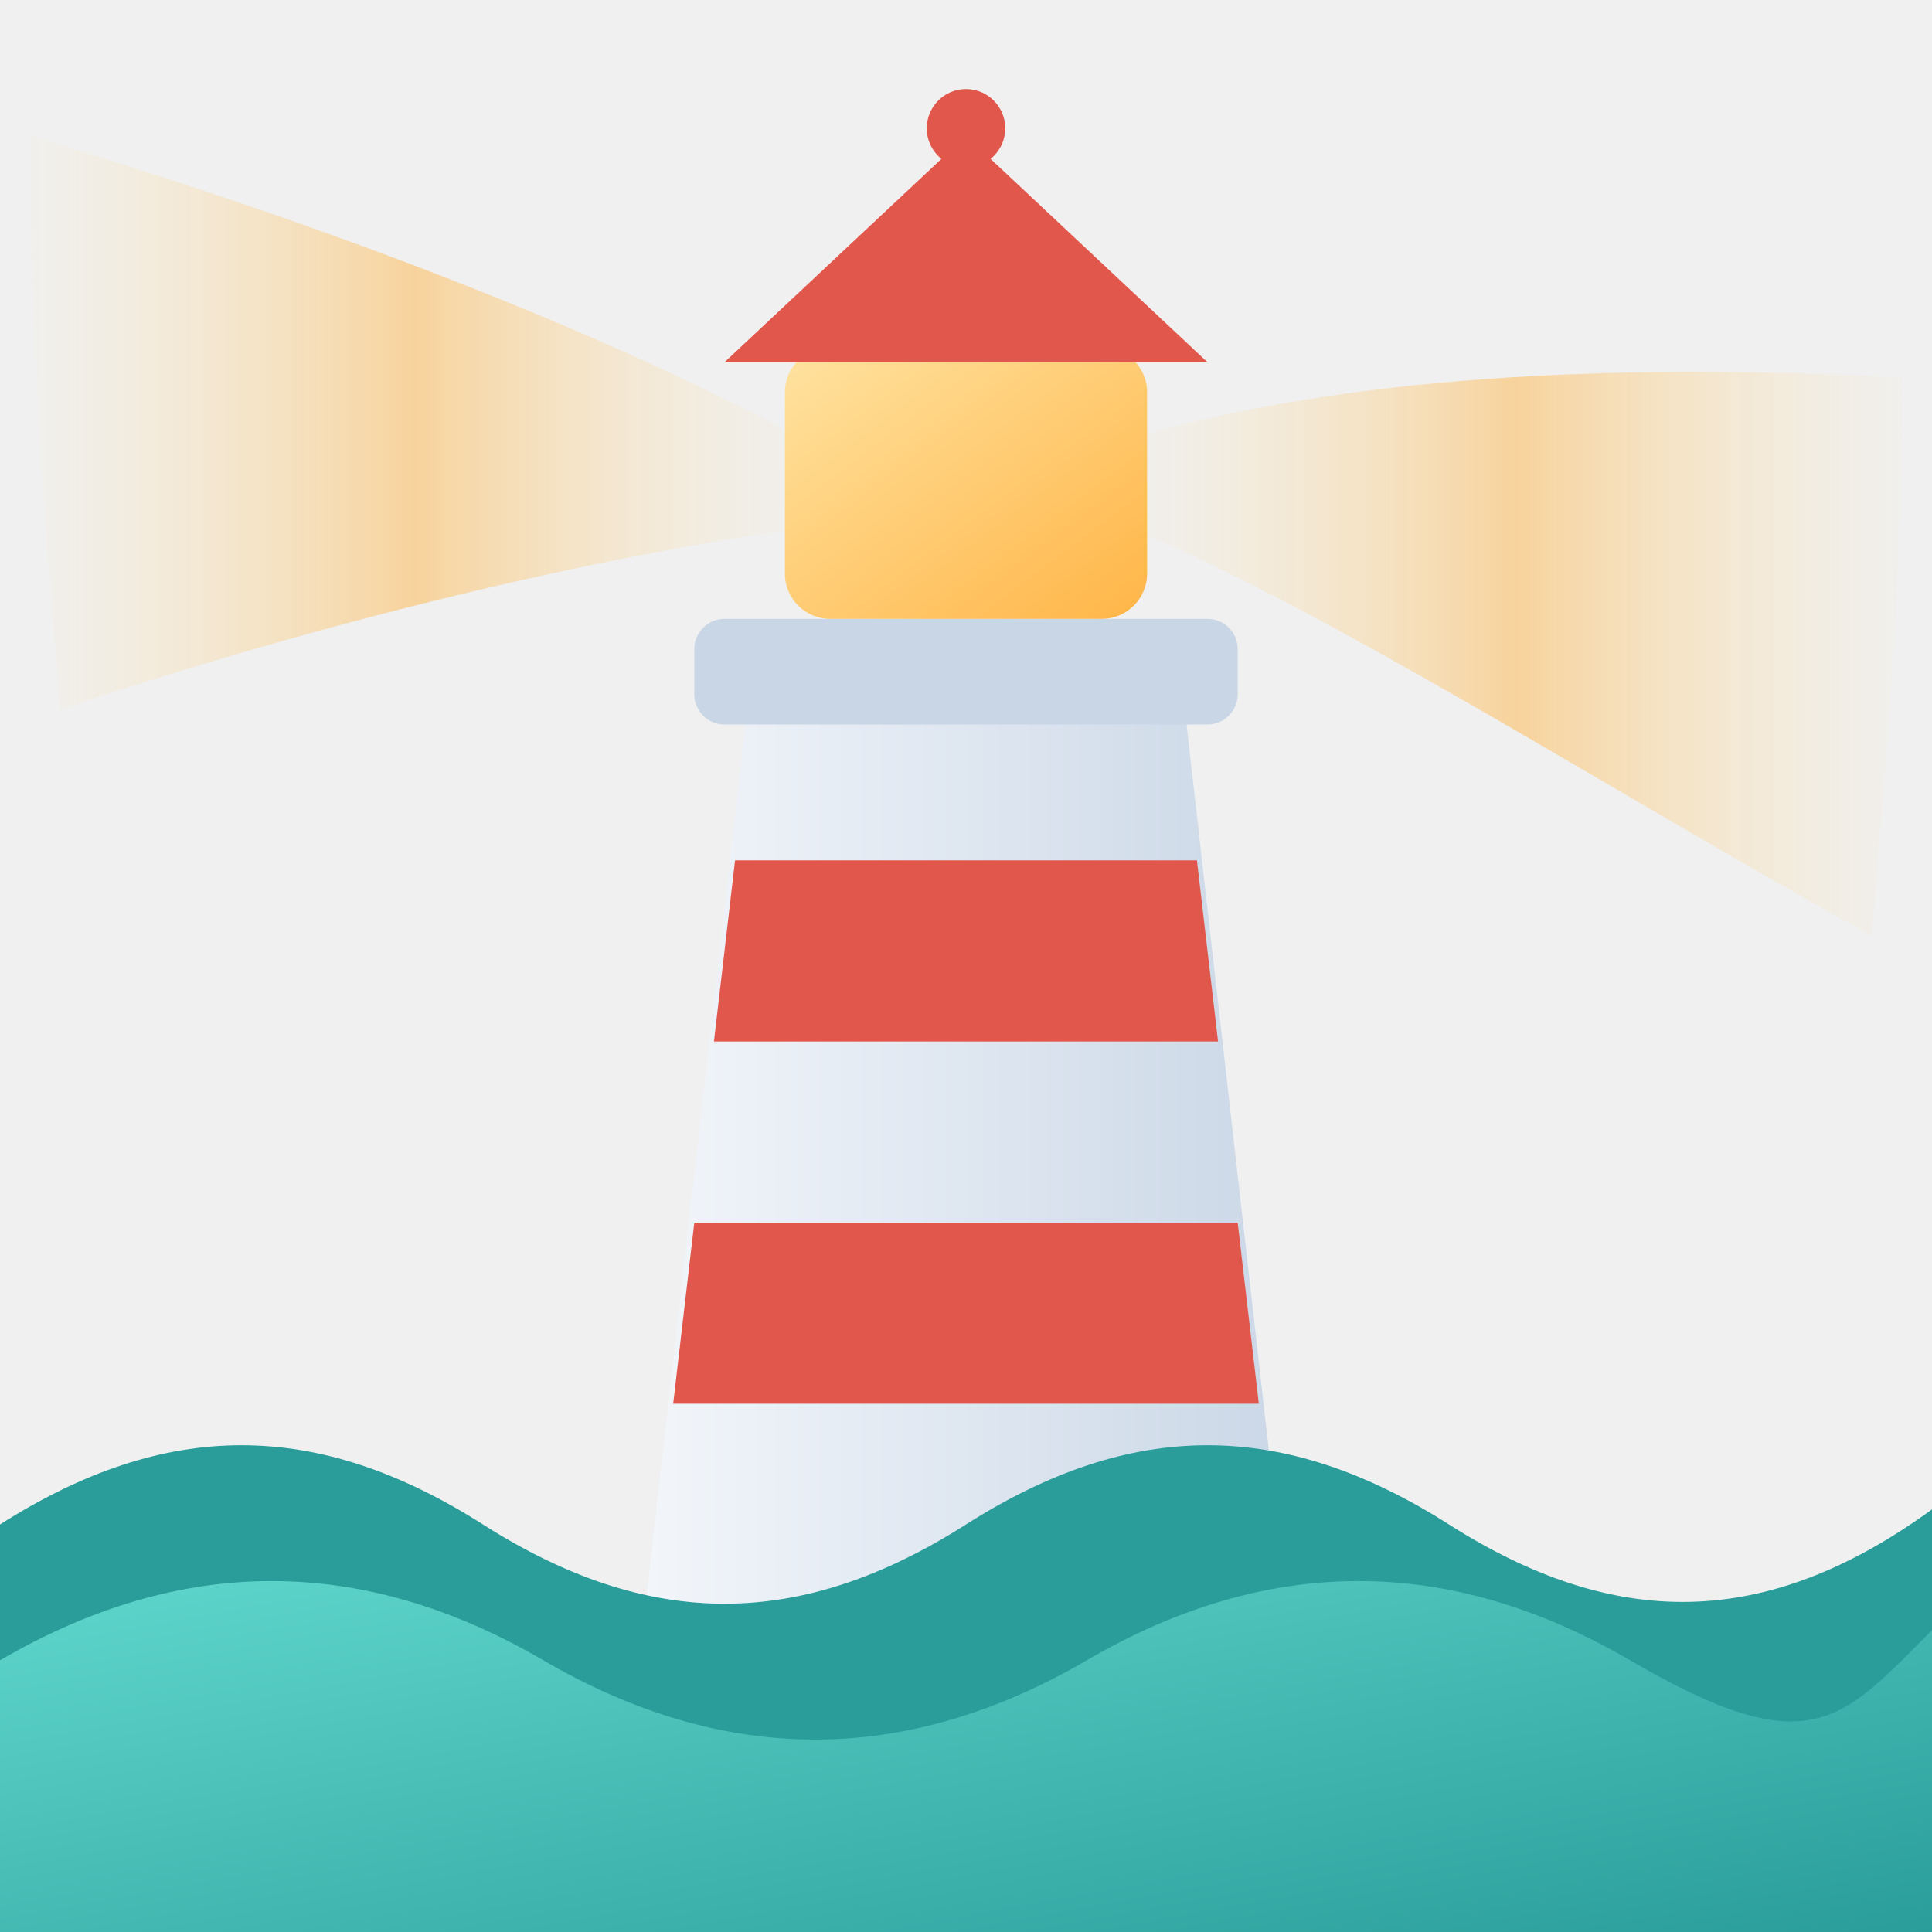
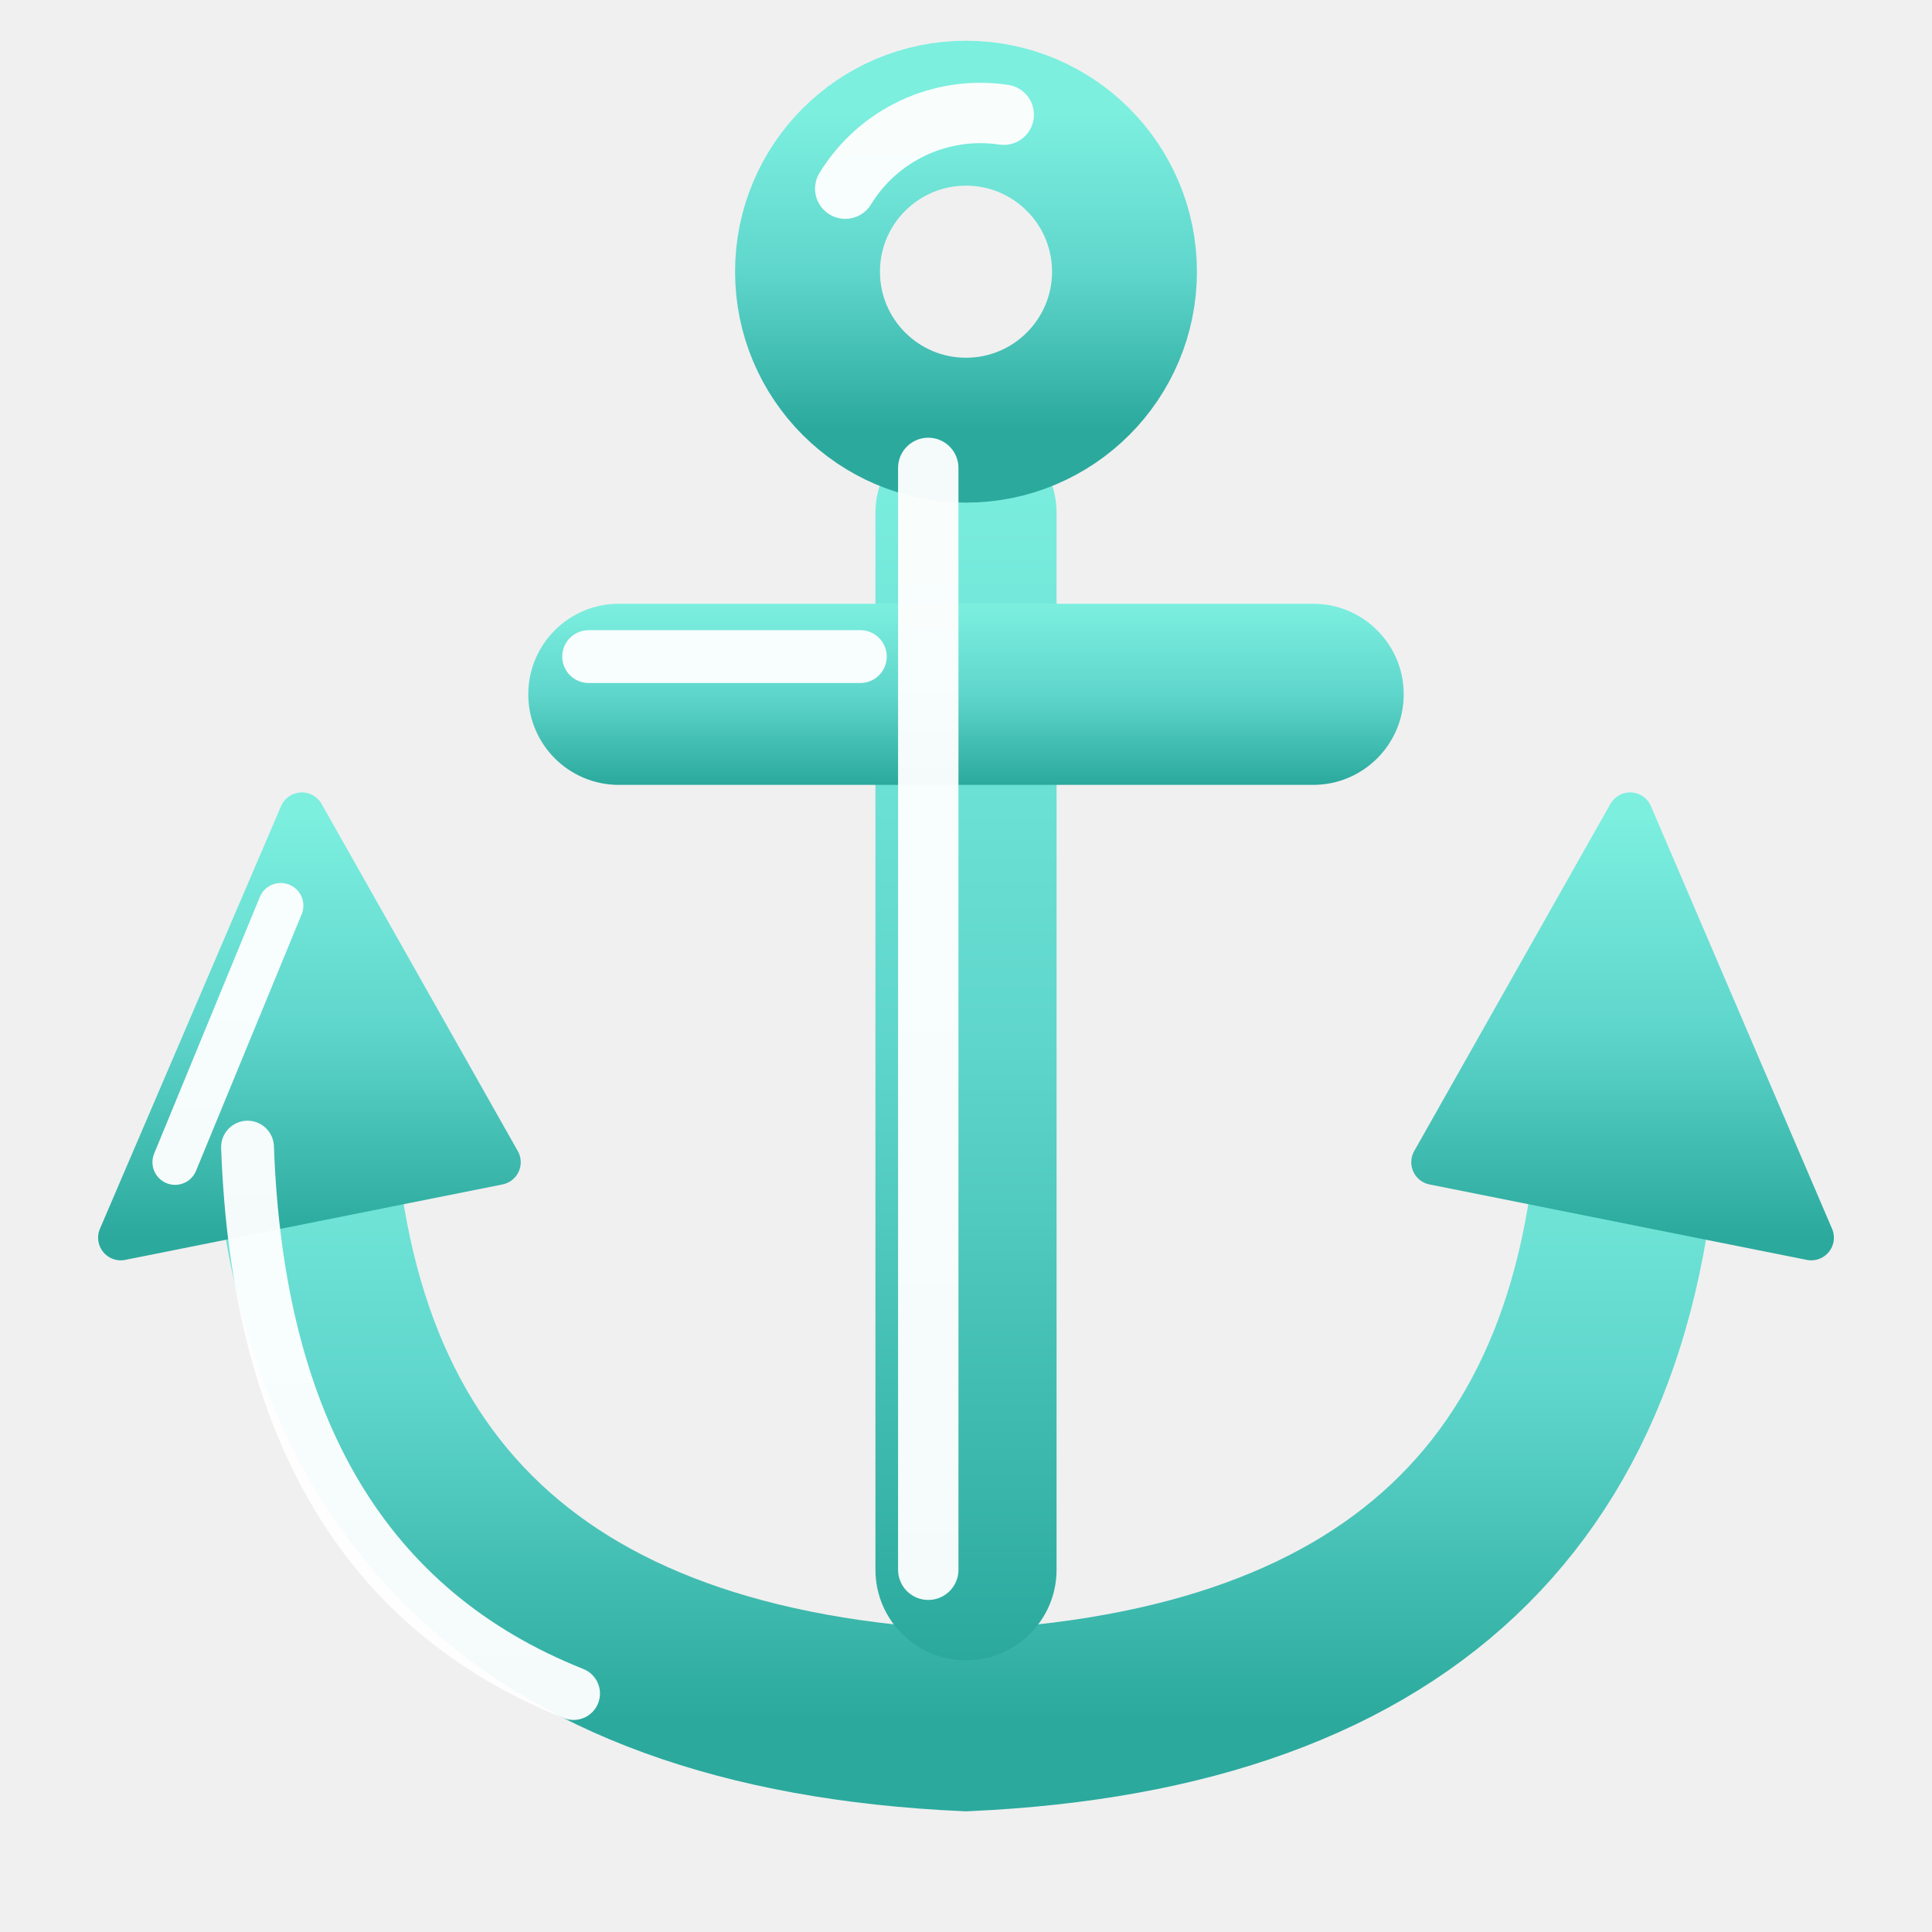
<svg xmlns="http://www.w3.org/2000/svg" viewBox="0 0 128 128" role="img">
  <defs>
-     <linearGradient id="mBEAM" x1="0" y1="0" x2="1" y2="0">
-       <stop stop-color="#ffe3a1" stop-opacity=".05" />
-       <stop offset=".5" stop-color="#ffb547" stop-opacity=".55" />
-       <stop offset="1" stop-color="#ffe3a1" stop-opacity=".05" />
-     </linearGradient>
-     <linearGradient id="mTOWER" x2="1">
-       <stop stop-color="#f4f7fb" />
-       <stop offset="1" stop-color="#c9d6e6" />
-     </linearGradient>
-     <linearGradient id="mLAMP" y2="1">
-       <stop stop-color="#ffe3a1" />
-       <stop offset="1" stop-color="#ffb547" />
-     </linearGradient>
-     <linearGradient id="mSEA" y2="1">
-       <stop stop-color="#5fd6cc" />
-       <stop offset="1" stop-color="#2a9d9a" />
+     <linearGradient id="mANCHOR" x1="0" y1="0" x2="0" y2="1">
+       <stop stop-color="#7cefdf" />
+       <stop offset=".5" stop-color="#5fd6cc" />
+       <stop offset="1" stop-color="#2ba99d" />
    </linearGradient>
  </defs>
-   <path d="M53 29C40 22 22 15 2 9C2 22 3 35 4 47C22 41 39 37 53 35Z" fill="url(#mBEAM)" opacity=".9" />
-   <path d="M75 29C89 25 106 24 126 25C126 38 125 50 124 62C106 52 89 41 75 35Z" fill="url(#mBEAM)" opacity=".9" />
-   <path d="M41 122L49.5 47H78.5L87 122Z" fill="url(#mTOWER)" />
-   <path d="M48.7 57H79.3L80.7 69H47.3Z" fill="#e2574c" />
-   <path d="M46 81H82L83.4 93H44.6Z" fill="#e2574c" />
-   <rect x="46" y="41" width="36" height="7" rx="2" fill="#c9d6e6" />
-   <rect x="52" y="23" width="24" height="18" rx="3" fill="url(#mLAMP)" />
-   <path d="M48 24L64 9L80 24Z" fill="#e2574c" />
-   <circle cx="64" cy="8.5" r="2.6" fill="#e2574c" />
-   <path d="M0 101C11 94 21 94 32 101S53 108 64 101S85 94 96 101S117 108 128 100V128H0Z" fill="#2a9d9a" />
-   <path d="M0 110C12 103 24 103 36 110S60 117 72 110S96 103 108 110S122 114 128 108V128H0Z" fill="url(#mSEA)" />
+   <path d="M20 70Q20 112 64 114Q108 112 108 70" fill="none" stroke="url(#mANCHOR)" stroke-width="12" stroke-linecap="round" />
+   <rect x="58" y="28" width="12" height="82" rx="6" fill="url(#mANCHOR)" />
+   <rect x="35" y="40" width="58" height="12" rx="6" fill="url(#mANCHOR)" />
+   <circle cx="64" cy="18" r="10.5" fill="none" stroke="url(#mANCHOR)" stroke-width="9.6" />
+   <path d="M20 54L8 82L33 77ZM108 54L95 77L120 82Z" fill="url(#mANCHOR)" stroke="url(#mANCHOR)" stroke-width="3" stroke-linejoin="round" />
+   <g fill="none" stroke="#fff" stroke-linecap="round" opacity=".95">
+     <path d="M56 12.5A10.5 10.5 0 0 1 66.5 7.6" stroke-width="4" />
+     <path d="M61.5 31V104" stroke-width="4" />
+     <path d="M39 43.5H57" stroke-width="3.5" />
+     <path d="M16.4 76Q17.4 104 38 112.2" stroke-width="3.5" />
+     <path d="M18.6 60L11.6 77" stroke-width="3" />
+   </g>
</svg>
